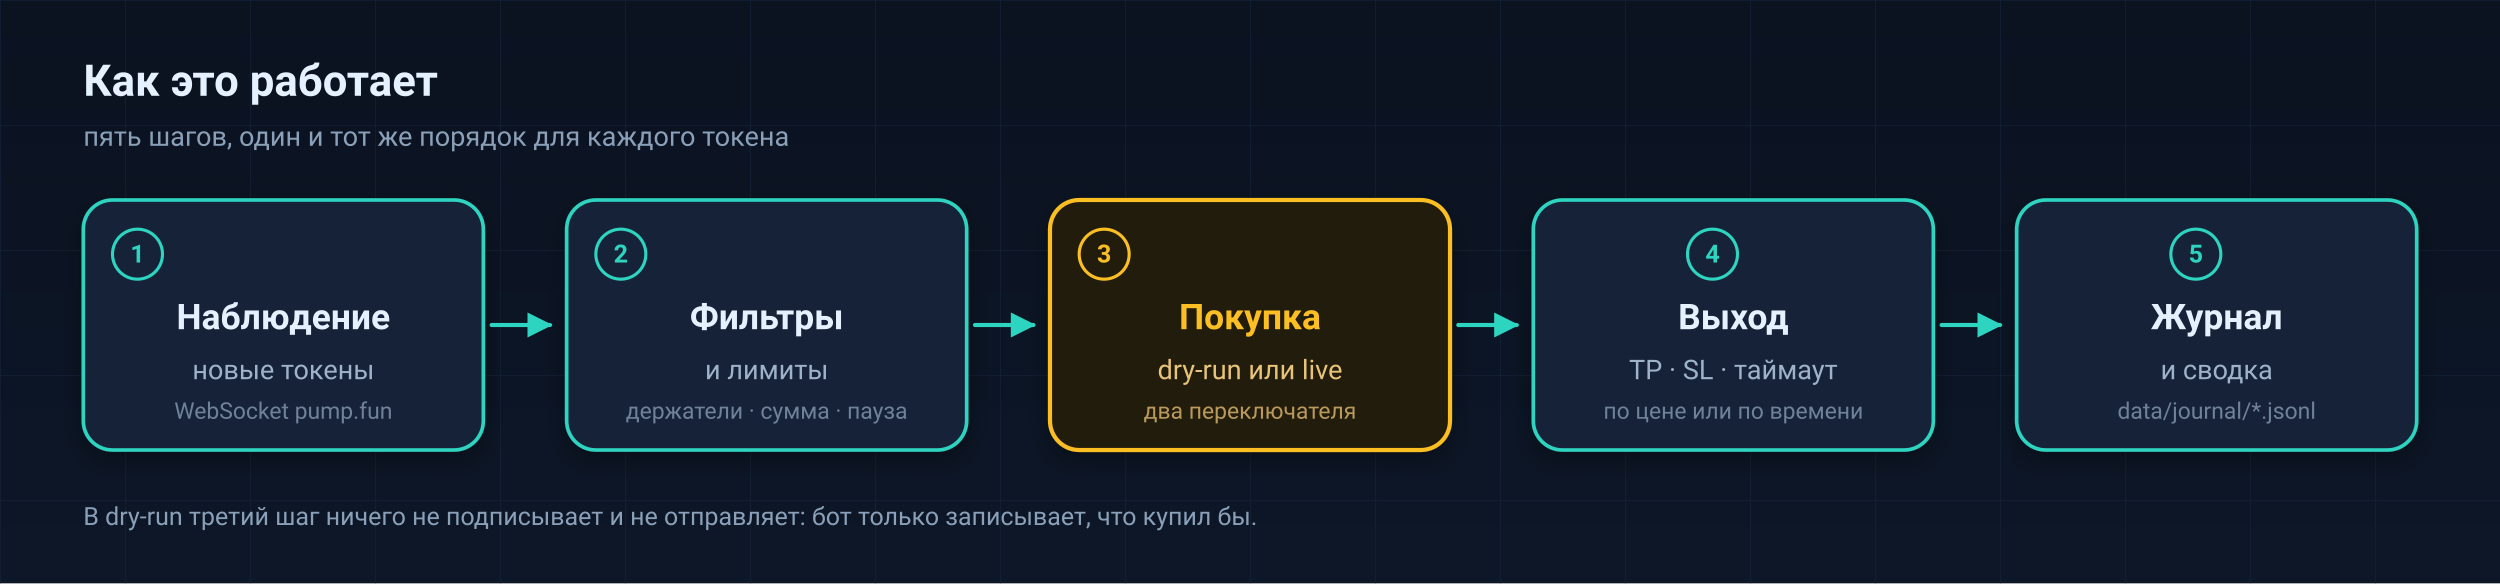
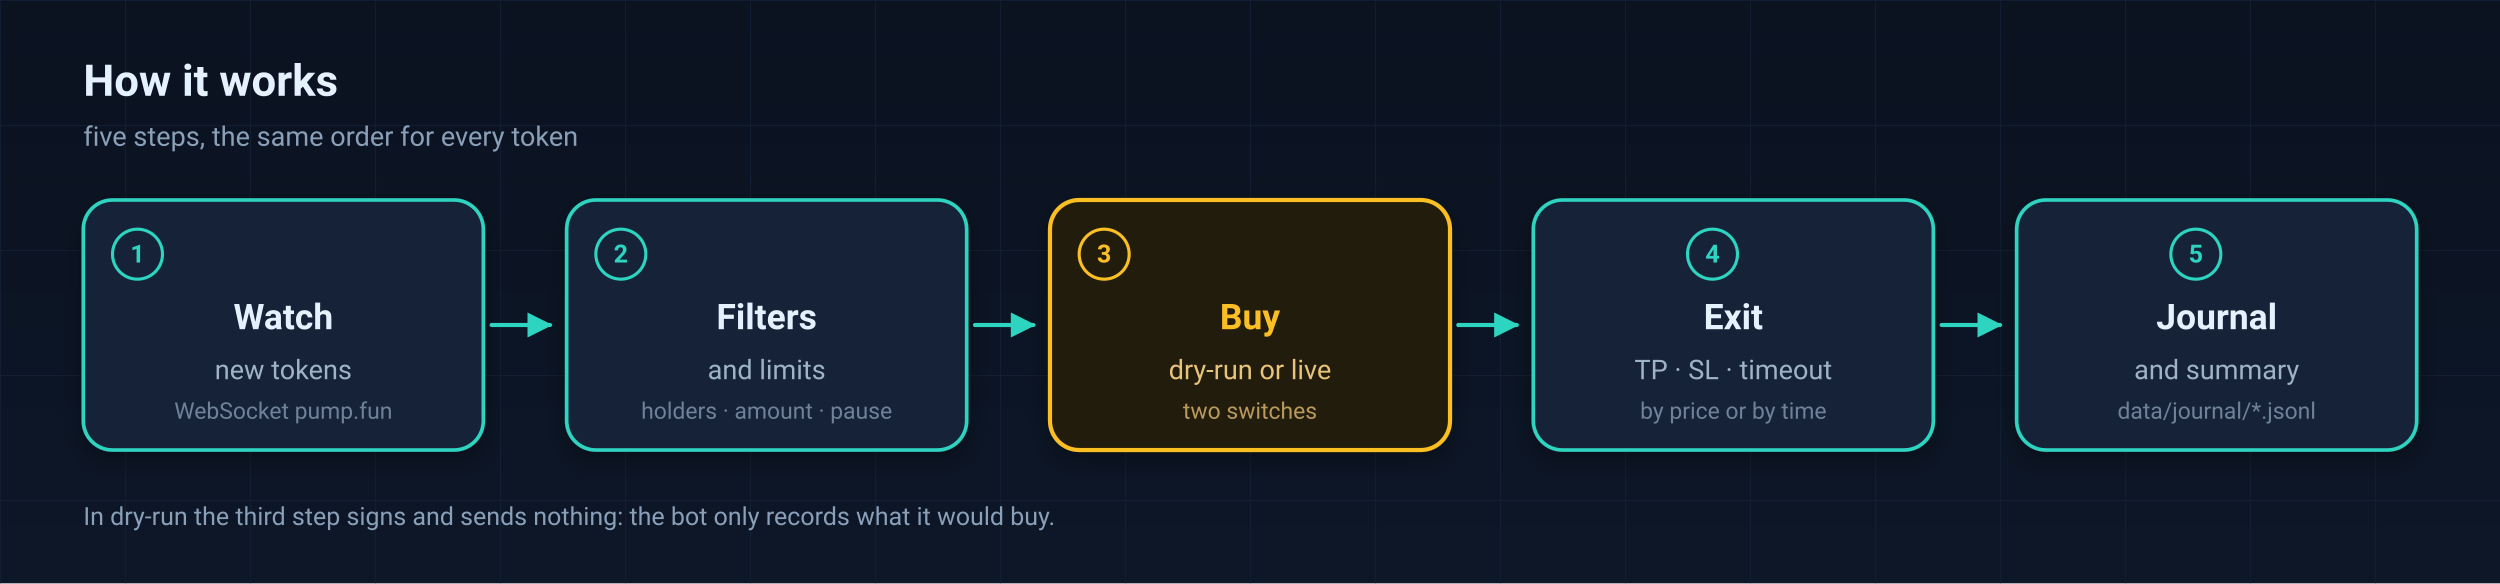
<svg xmlns="http://www.w3.org/2000/svg" width="1200" height="280" viewBox="0 0 1200 280" role="img" aria-labelledby="flowTitle flowDesc">
  <defs>
    <linearGradient id="flowBg" x1="0" y1="0" x2="0" y2="1">
      <stop offset="0" stop-color="#0b1220" />
      <stop offset="1" stop-color="#0d1728" />
    </linearGradient>
    <pattern id="flowGrid" width="60" height="60" patternUnits="userSpaceOnUse">
      <path d="M60 0H0V60" fill="none" stroke="#16243a" stroke-width="1" />
    </pattern>
    <marker id="flowArrow" viewBox="0 0 10 10" refX="9" refY="5" markerWidth="6" markerHeight="6" orient="auto-start-reverse">
      <path d="M0 0 L10 5 L0 10 z" fill="#2dd4bf" />
    </marker>
    <filter id="cardShadow" x="-20%" y="-20%" width="140%" height="150%">
      <feDropShadow dx="0" dy="4" stdDeviation="6" flood-color="#000000" flood-opacity="0.35" />
    </filter>
  </defs>
  <rect width="1200" height="280" fill="url(#flowBg)" />
  <rect width="1200" height="280" fill="url(#flowGrid)" opacity="0.6" />
-   <text x="40" y="46" font-family="system-ui, -apple-system, Segoe UI, Roboto, Arial, sans-serif" font-size="21" font-weight="700" fill="#e6f1ff">Как это работает</text>
-   <text x="40" y="70" font-family="system-ui, -apple-system, Segoe UI, Roboto, Arial, sans-serif" font-size="13" fill="#8aa0b8">пять шагов, один и тот же порядок для каждого токена</text>
+   <text x="40" y="46" font-family="system-ui, -apple-system, Segoe UI, Roboto, Arial, sans-serif" font-size="21" font-weight="700" fill="#e6f1ff">How it works</text>
+   <text x="40" y="70" font-family="system-ui, -apple-system, Segoe UI, Roboto, Arial, sans-serif" font-size="13" fill="#8aa0b8">five steps, the same order for every token</text>
  <g filter="url(#cardShadow)">
    <rect x="40" y="96" width="192" height="120" rx="14" fill="#122238" stroke="#2dd4bf" stroke-width="1.75" />
    <rect x="272" y="96" width="192" height="120" rx="14" fill="#122238" stroke="#2dd4bf" stroke-width="1.75" />
    <rect x="504" y="96" width="192" height="120" rx="14" fill="#241a08" stroke="#fbbf24" stroke-width="2" />
    <rect x="736" y="96" width="192" height="120" rx="14" fill="#122238" stroke="#2dd4bf" stroke-width="1.75" />
    <rect x="968" y="96" width="192" height="120" rx="14" fill="#122238" stroke="#2dd4bf" stroke-width="1.75" />
  </g>
  <g fill="none" stroke="#2dd4bf" stroke-width="1.5">
    <circle cx="66" cy="122" r="12" />
    <circle cx="298" cy="122" r="12" />
    <circle cx="822" cy="122" r="12" />
    <circle cx="1054" cy="122" r="12" />
  </g>
  <circle cx="530" cy="122" r="12" fill="none" stroke="#fbbf24" stroke-width="1.5" />
  <g font-family="system-ui, -apple-system, Segoe UI, Roboto, Arial, sans-serif" font-size="12" font-weight="700" text-anchor="middle">
    <text x="66" y="126" fill="#2dd4bf">1</text>
    <text x="298" y="126" fill="#2dd4bf">2</text>
    <text x="530" y="126" fill="#fbbf24">3</text>
    <text x="822" y="126" fill="#2dd4bf">4</text>
    <text x="1054" y="126" fill="#2dd4bf">5</text>
  </g>
  <g font-family="system-ui, -apple-system, Segoe UI, Roboto, Arial, sans-serif" text-anchor="middle">
-     <text x="136" y="158" font-size="17" font-weight="600" fill="#e6f1ff">Наблюдение</text>
-     <text x="136" y="182" font-size="13" fill="#9fb3c8">новые токены</text>
+     <text x="136" y="158" font-size="17" font-weight="600" fill="#e6f1ff">Watch</text>
+     <text x="136" y="182" font-size="13" fill="#9fb3c8">new tokens</text>
    <text x="136" y="201" font-size="11" fill="#6f8299">WebSocket pump.fun</text>
-     <text x="368" y="158" font-size="17" font-weight="600" fill="#e6f1ff">Фильтры</text>
-     <text x="368" y="182" font-size="13" fill="#9fb3c8">и лимиты</text>
-     <text x="368" y="201" font-size="11" fill="#6f8299">держатели · сумма · пауза</text>
-     <text x="600" y="158" font-size="17" font-weight="600" fill="#fbbf24">Покупка</text>
-     <text x="600" y="182" font-size="13" fill="#e8c37a">dry-run или live</text>
-     <text x="600" y="201" font-size="11" fill="#b99a5b">два переключателя</text>
-     <text x="832" y="158" font-size="17" font-weight="600" fill="#e6f1ff">Выход</text>
-     <text x="832" y="182" font-size="13" fill="#9fb3c8">TP · SL · таймаут</text>
-     <text x="832" y="201" font-size="11" fill="#6f8299">по цене или по времени</text>
-     <text x="1064" y="158" font-size="17" font-weight="600" fill="#e6f1ff">Журнал</text>
-     <text x="1064" y="182" font-size="13" fill="#9fb3c8">и сводка</text>
+     <text x="368" y="158" font-size="17" font-weight="600" fill="#e6f1ff">Filters</text>
+     <text x="368" y="182" font-size="13" fill="#9fb3c8">and limits</text>
+     <text x="368" y="201" font-size="11" fill="#6f8299">holders · amount · pause</text>
+     <text x="600" y="158" font-size="17" font-weight="600" fill="#fbbf24">Buy</text>
+     <text x="600" y="182" font-size="13" fill="#e8c37a">dry-run or live</text>
+     <text x="600" y="201" font-size="11" fill="#b99a5b">two switches</text>
+     <text x="832" y="158" font-size="17" font-weight="600" fill="#e6f1ff">Exit</text>
+     <text x="832" y="182" font-size="13" fill="#9fb3c8">TP · SL · timeout</text>
+     <text x="832" y="201" font-size="11" fill="#6f8299">by price or by time</text>
+     <text x="1064" y="158" font-size="17" font-weight="600" fill="#e6f1ff">Journal</text>
+     <text x="1064" y="182" font-size="13" fill="#9fb3c8">and summary</text>
    <text x="1064" y="201" font-size="11" fill="#6f8299">data/journal/*.jsonl</text>
  </g>
  <g stroke="#2dd4bf" stroke-width="2" fill="none" marker-end="url(#flowArrow)" stroke-linecap="round">
    <path d="M236 156 H 264" />
    <path d="M468 156 H 496" />
    <path d="M700 156 H 728" />
    <path d="M932 156 H 960" />
  </g>
-   <text x="40" y="252" font-family="system-ui, -apple-system, Segoe UI, Roboto, Arial, sans-serif" font-size="12" fill="#8aa0b8">В dry-run третий шаг ничего не подписывает и не отправляет: бот только записывает, что купил бы.</text>
+   <text x="40" y="252" font-family="system-ui, -apple-system, Segoe UI, Roboto, Arial, sans-serif" font-size="12" fill="#8aa0b8">In dry-run the third step signs and sends nothing: the bot only records what it would buy.</text>
</svg>
